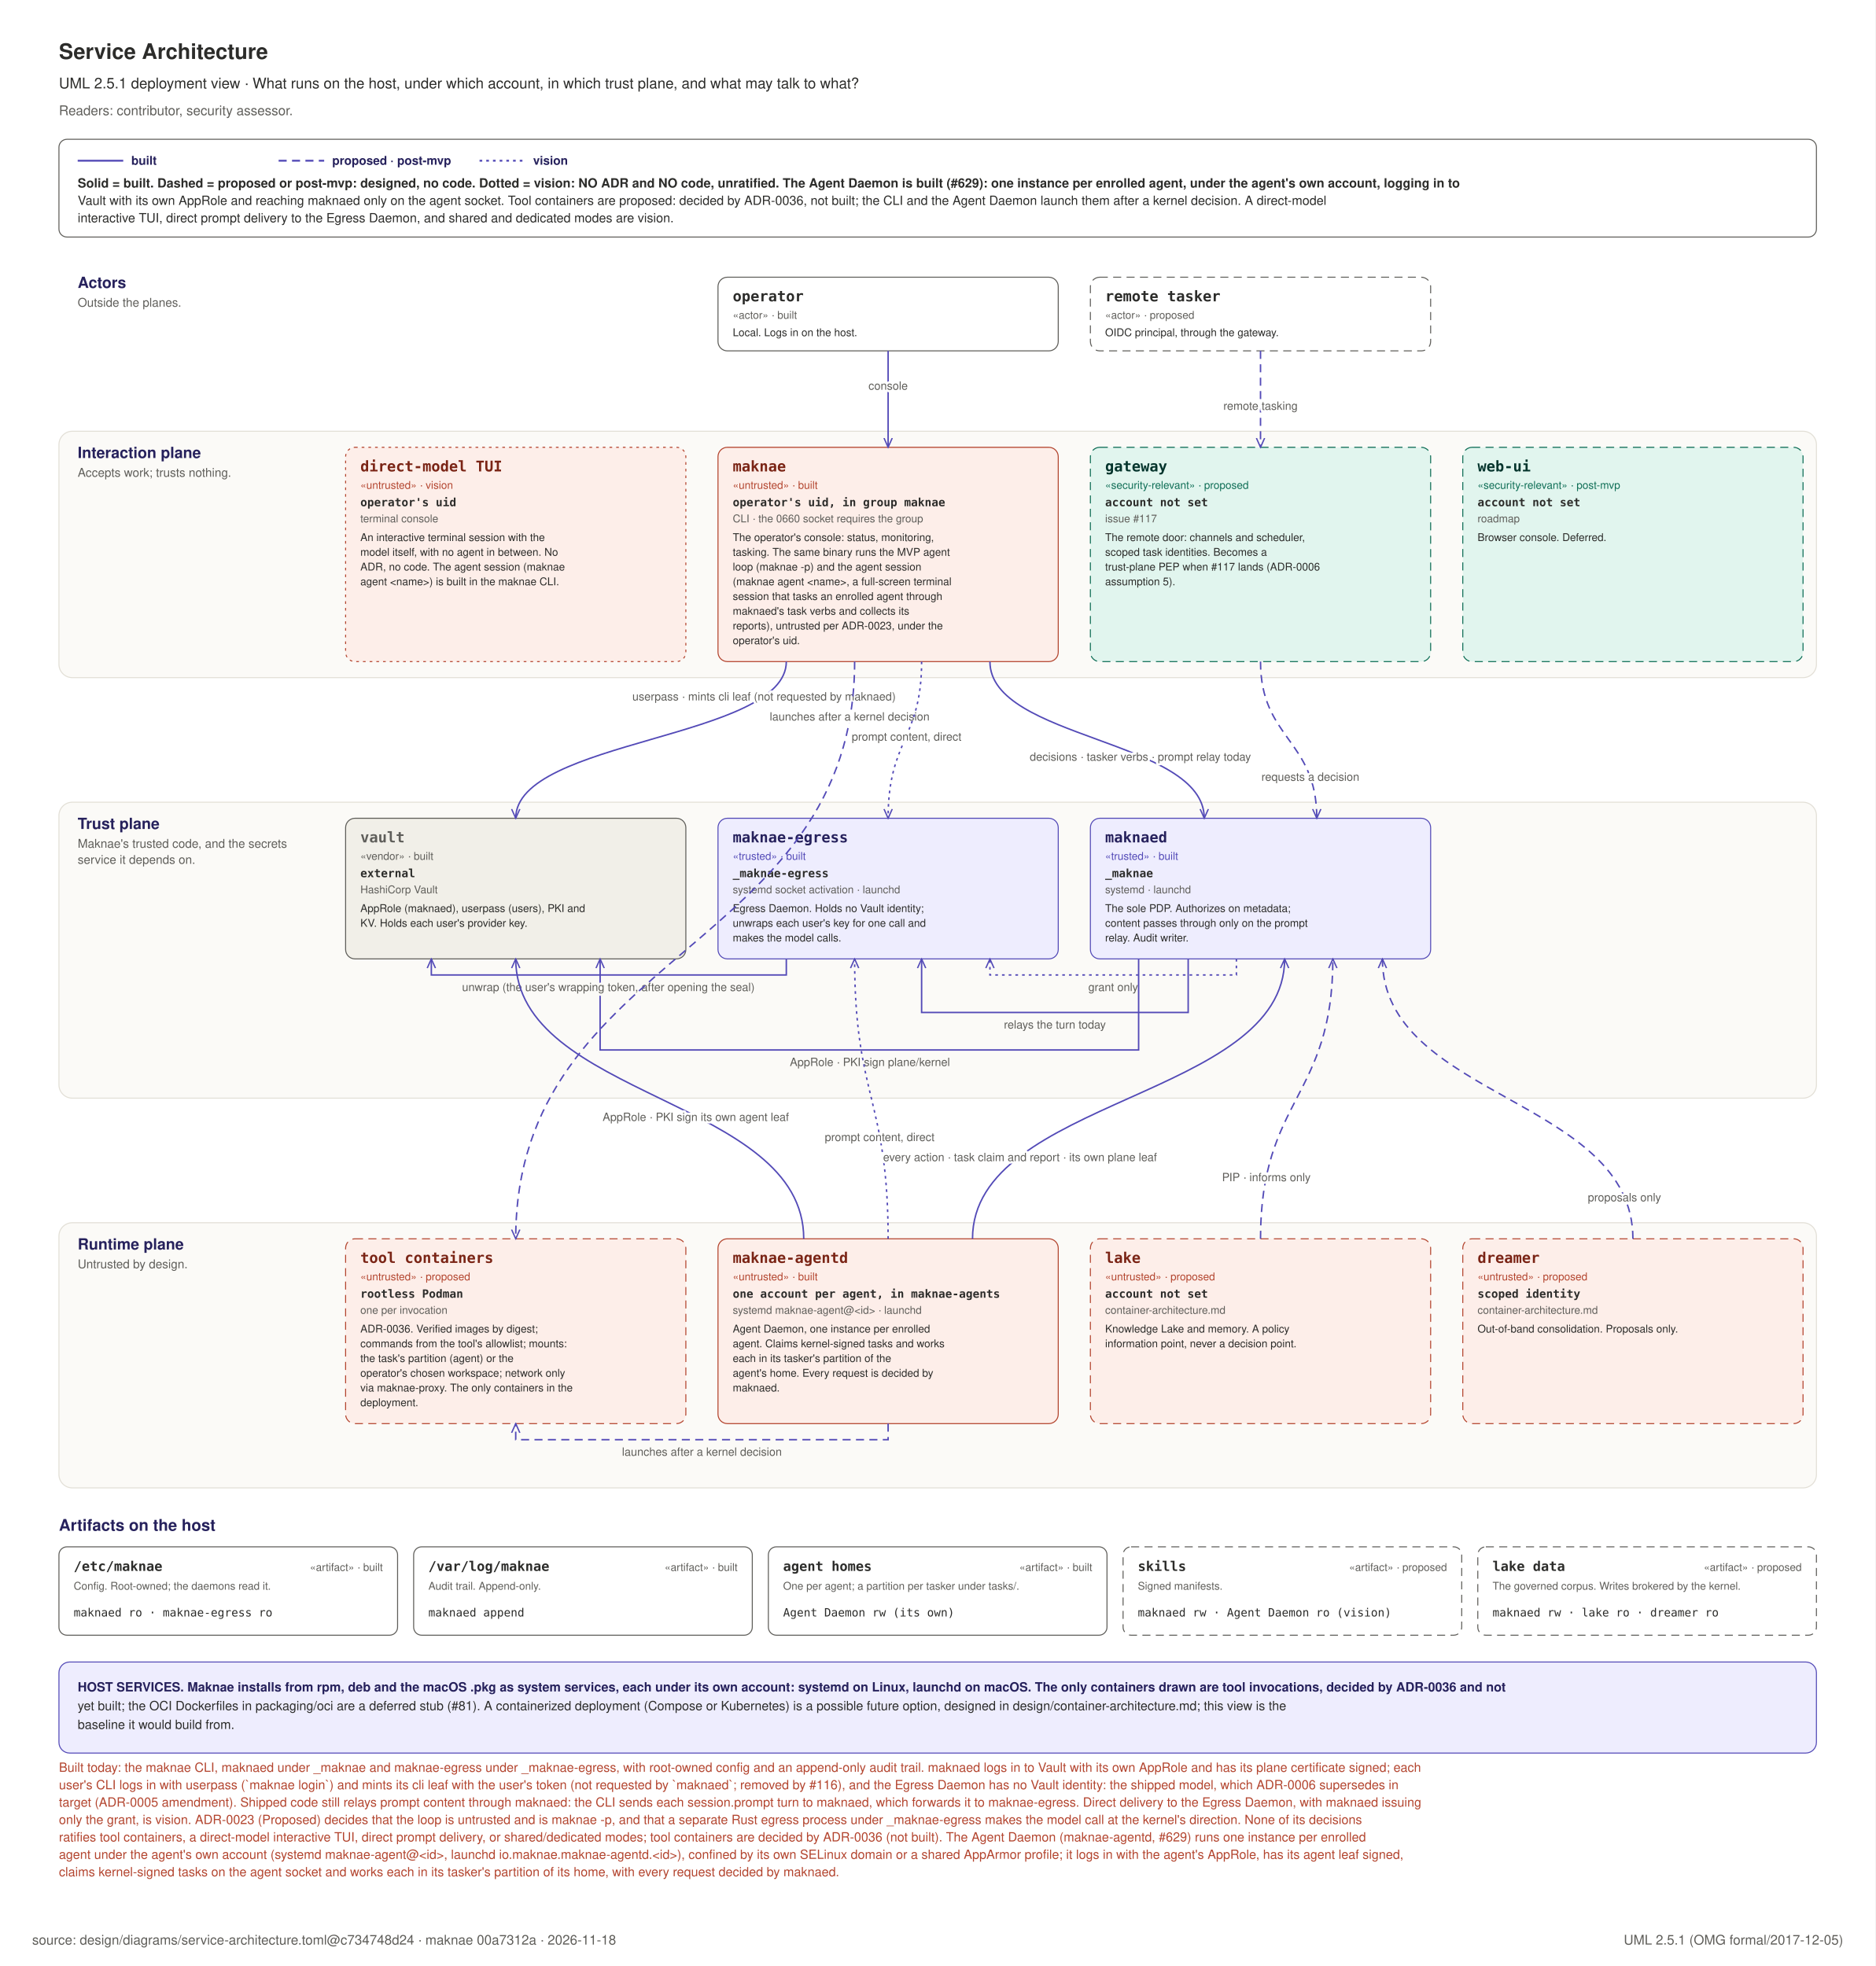
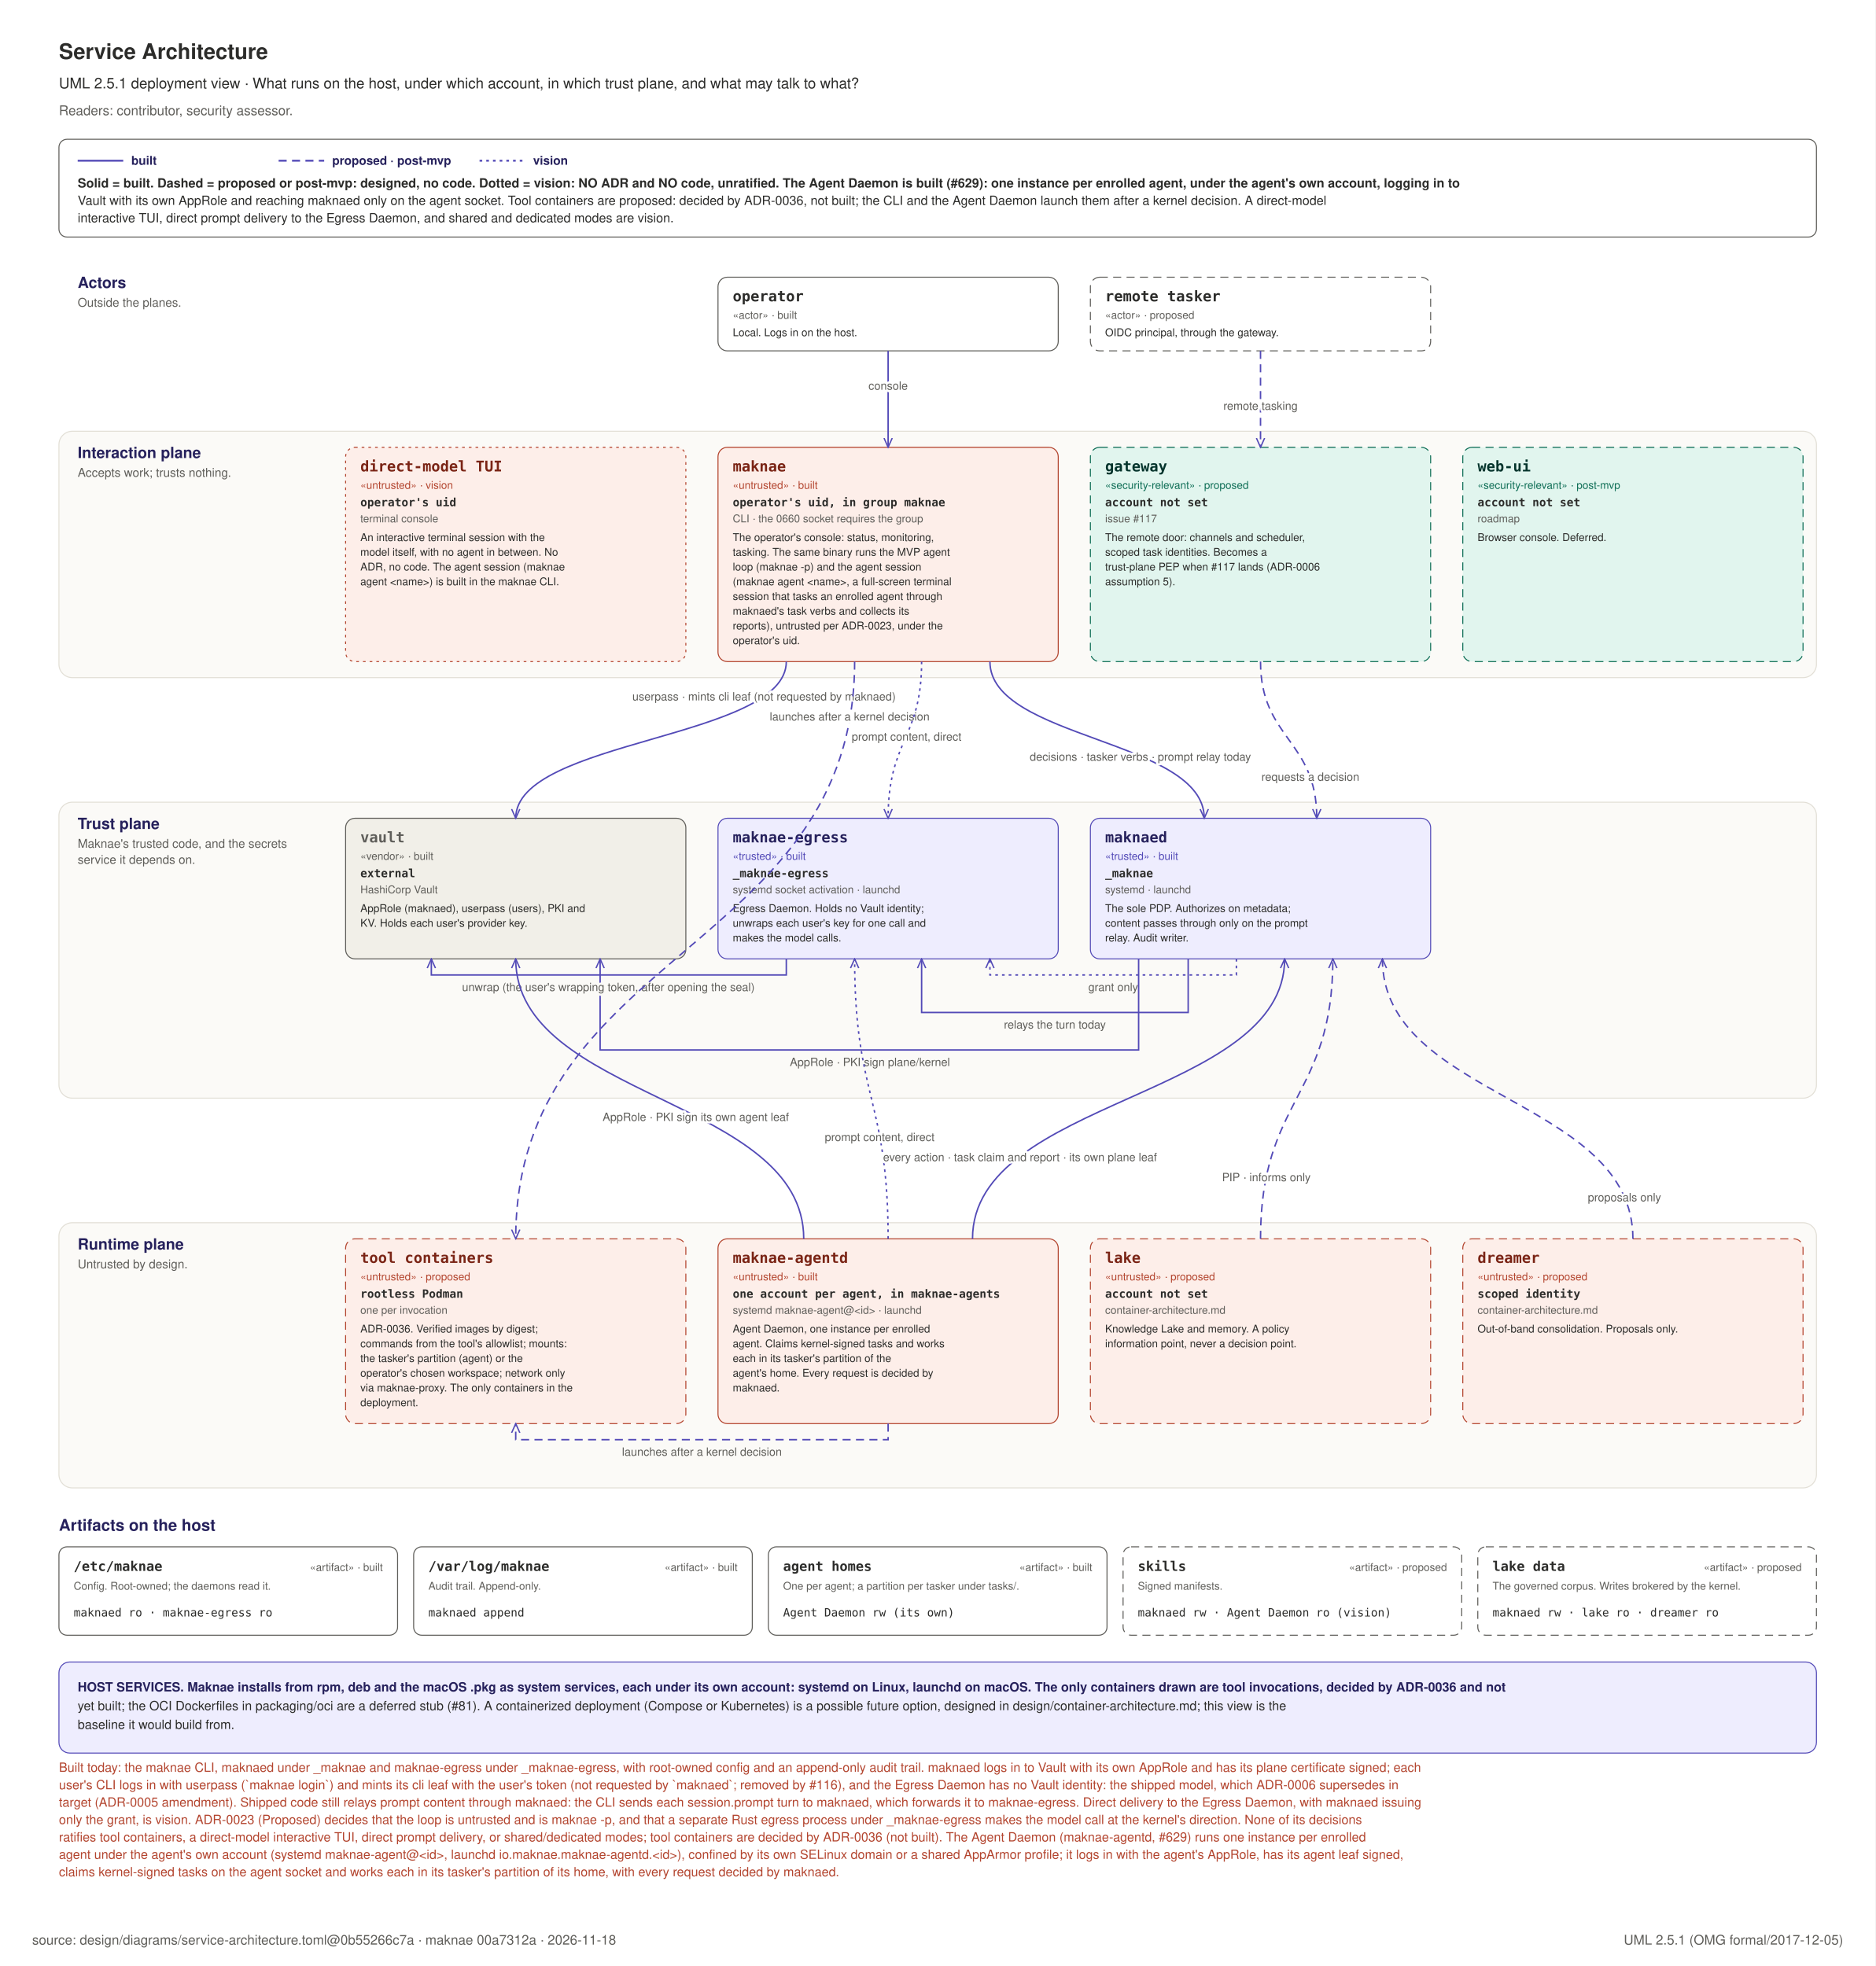
<svg xmlns="http://www.w3.org/2000/svg" width="1400" height="1468" viewBox="0 0 1400 1468" role="img">
  <rect x="0" y="0" width="1400" height="1468" fill="#FFFFFF" />
  <text x="44" y="44" text-anchor="start" font-family="Helvetica, Arial, sans-serif" font-size="16" font-weight="600" fill="#2C2C2A">Service Architecture</text>
  <text x="44" y="66" text-anchor="start" font-family="Helvetica, Arial, sans-serif" font-size="11" font-weight="400" fill="#2C2C2A">UML 2.5.1 deployment view · What runs on the host, under which account, in which trust plane, and what may talk to what?</text>
  <text x="44" y="86" text-anchor="start" font-family="Helvetica, Arial, sans-serif" font-size="10" font-weight="400" fill="#5F5E5A">Readers: contributor, security assessor.</text>
  <defs>
    <marker id="sa" viewBox="0 0 10 10" refX="9" refY="5" markerWidth="7" markerHeight="7" orient="auto-start-reverse">
      <path d="M 0 1 L 9 5 L 0 9" fill="none" stroke="#534AB7" stroke-width="1.3" />
    </marker>
  </defs>
  <rect x="44" y="104" width="1312" height="73" rx="6" fill="#FFFFFF" stroke="#5F5E5A" stroke-width="0.75" />
  <line x1="58" y1="120" x2="92" y2="120" stroke="#534AB7" stroke-width="1.4" />
  <text x="98" y="123" text-anchor="start" font-family="Helvetica, Arial, sans-serif" font-size="9" font-weight="700" fill="#26215C">built</text>
  <line x1="208" y1="120" x2="242" y2="120" stroke="#534AB7" stroke-width="1.4" stroke-dasharray="6 4" />
  <text x="248" y="123" text-anchor="start" font-family="Helvetica, Arial, sans-serif" font-size="9" font-weight="700" fill="#26215C">proposed · post-mvp</text>
  <line x1="358" y1="120" x2="392" y2="120" stroke="#534AB7" stroke-width="1.4" stroke-dasharray="2 3" />
  <text x="398" y="123" text-anchor="start" font-family="Helvetica, Arial, sans-serif" font-size="9" font-weight="700" fill="#26215C">vision</text>
  <text x="58" y="140" text-anchor="start" font-family="Helvetica, Arial, sans-serif" font-size="9.5" font-weight="700" fill="#2C2C2A">Solid = built. Dashed = proposed or post-mvp: designed, no code. Dotted = vision: NO ADR and NO code, unratified. The Agent Daemon is built (#629): one instance per enrolled agent, under the agent's own account, logging in to</text>
  <text x="58" y="153" text-anchor="start" font-family="Helvetica, Arial, sans-serif" font-size="9.5" font-weight="400" fill="#2C2C2A">Vault with its own AppRole and reaching maknaed only on the agent socket. Tool containers are proposed: decided by ADR-0036, not built; the CLI and the Agent Daemon launch them after a kernel decision. A direct-model</text>
  <text x="58" y="166" text-anchor="start" font-family="Helvetica, Arial, sans-serif" font-size="9.5" font-weight="400" fill="#2C2C2A">interactive TUI, direct prompt delivery to the Egress Daemon, and shared and dedicated modes are vision.</text>
  <text x="58" y="215" text-anchor="start" font-family="Helvetica, Arial, sans-serif" font-size="11.5" font-weight="700" fill="#26215C">Actors</text>
  <text x="58" y="229" text-anchor="start" font-family="Helvetica, Arial, sans-serif" font-size="9" font-weight="400" fill="#5F5E5A">Outside the planes.</text>
  <rect x="536" y="207" width="254" height="55" rx="7" fill="#FFFFFF" stroke="#5F5E5A" stroke-width="0.75" />
  <text x="547" y="225" text-anchor="start" font-family="ui-monospace, SFMono-Regular, Menlo, monospace" font-size="11" font-weight="700" fill="#2C2C2A">operator</text>
  <text x="547" y="238" text-anchor="start" font-family="Helvetica, Arial, sans-serif" font-size="8" font-weight="400" fill="#5F5E5A">«actor» · built</text>
  <text x="547" y="251" text-anchor="start" font-family="Helvetica, Arial, sans-serif" font-size="8" font-weight="400" fill="#2C2C2A">Local. Logs in on the host.</text>
  <rect x="814" y="207" width="254" height="55" rx="7" fill="#FFFFFF" stroke="#5F5E5A" stroke-width="0.75" stroke-dasharray="6 4" />
  <text x="825" y="225" text-anchor="start" font-family="ui-monospace, SFMono-Regular, Menlo, monospace" font-size="11" font-weight="700" fill="#2C2C2A">remote tasker</text>
  <text x="825" y="238" text-anchor="start" font-family="Helvetica, Arial, sans-serif" font-size="8" font-weight="400" fill="#5F5E5A">«actor» · proposed</text>
  <text x="825" y="251" text-anchor="start" font-family="Helvetica, Arial, sans-serif" font-size="8" font-weight="400" fill="#2C2C2A">OIDC principal, through the gateway.</text>
  <rect x="44" y="322" width="1312" height="184" rx="10" fill="#FBFAF7" stroke="#E2DFD6" stroke-width="0.75" />
  <text x="58" y="342" text-anchor="start" font-family="Helvetica, Arial, sans-serif" font-size="11.5" font-weight="700" fill="#26215C">Interaction plane</text>
  <text x="58" y="356" text-anchor="start" font-family="Helvetica, Arial, sans-serif" font-size="9" font-weight="400" fill="#5F5E5A">Accepts work; trusts nothing.</text>
  <rect x="536" y="334" width="254" height="160" rx="7" fill="#FDEEE9" stroke="#B3452F" stroke-width="0.75" />
  <text x="547" y="352" text-anchor="start" font-family="ui-monospace, SFMono-Regular, Menlo, monospace" font-size="11" font-weight="700" fill="#7A2415">maknae</text>
  <text x="547" y="365" text-anchor="start" font-family="Helvetica, Arial, sans-serif" font-size="8" font-weight="400" fill="#B3452F">«untrusted» · built</text>
  <text x="547" y="378" text-anchor="start" font-family="ui-monospace, SFMono-Regular, Menlo, monospace" font-size="8.5" font-weight="700" fill="#2C2C2A">operator's uid, in group maknae</text>
  <text x="547" y="390" text-anchor="start" font-family="Helvetica, Arial, sans-serif" font-size="8" font-weight="400" fill="#5F5E5A">CLI · the 0660 socket requires the group</text>
  <text x="547" y="404" text-anchor="start" font-family="Helvetica, Arial, sans-serif" font-size="8" font-weight="400" fill="#2C2C2A">The operator's console: status, monitoring,</text>
  <text x="547" y="415" text-anchor="start" font-family="Helvetica, Arial, sans-serif" font-size="8" font-weight="400" fill="#2C2C2A">tasking. The same binary runs the MVP agent</text>
  <text x="547" y="426" text-anchor="start" font-family="Helvetica, Arial, sans-serif" font-size="8" font-weight="400" fill="#2C2C2A">loop (maknae -p) and the agent session</text>
  <text x="547" y="437" text-anchor="start" font-family="Helvetica, Arial, sans-serif" font-size="8" font-weight="400" fill="#2C2C2A">(maknae agent &lt;name&gt;, a full-screen terminal</text>
  <text x="547" y="448" text-anchor="start" font-family="Helvetica, Arial, sans-serif" font-size="8" font-weight="400" fill="#2C2C2A">session that tasks an enrolled agent through</text>
  <text x="547" y="459" text-anchor="start" font-family="Helvetica, Arial, sans-serif" font-size="8" font-weight="400" fill="#2C2C2A">maknaed's task verbs and collects its</text>
  <text x="547" y="470" text-anchor="start" font-family="Helvetica, Arial, sans-serif" font-size="8" font-weight="400" fill="#2C2C2A">reports), untrusted per ADR-0023, under the</text>
  <text x="547" y="481" text-anchor="start" font-family="Helvetica, Arial, sans-serif" font-size="8" font-weight="400" fill="#2C2C2A">operator's uid.</text>
  <rect x="258" y="334" width="254" height="160" rx="7" fill="#FDEEE9" stroke="#B3452F" stroke-width="0.75" stroke-dasharray="2 3" />
  <text x="269" y="352" text-anchor="start" font-family="ui-monospace, SFMono-Regular, Menlo, monospace" font-size="11" font-weight="700" fill="#7A2415">direct-model TUI</text>
  <text x="269" y="365" text-anchor="start" font-family="Helvetica, Arial, sans-serif" font-size="8" font-weight="400" fill="#B3452F">«untrusted» · vision</text>
  <text x="269" y="378" text-anchor="start" font-family="ui-monospace, SFMono-Regular, Menlo, monospace" font-size="8.5" font-weight="700" fill="#2C2C2A">operator's uid</text>
  <text x="269" y="390" text-anchor="start" font-family="Helvetica, Arial, sans-serif" font-size="8" font-weight="400" fill="#5F5E5A">terminal console</text>
  <text x="269" y="404" text-anchor="start" font-family="Helvetica, Arial, sans-serif" font-size="8" font-weight="400" fill="#2C2C2A">An interactive terminal session with the</text>
  <text x="269" y="415" text-anchor="start" font-family="Helvetica, Arial, sans-serif" font-size="8" font-weight="400" fill="#2C2C2A">model itself, with no agent in between. No</text>
  <text x="269" y="426" text-anchor="start" font-family="Helvetica, Arial, sans-serif" font-size="8" font-weight="400" fill="#2C2C2A">ADR, no code. The agent session (maknae</text>
  <text x="269" y="437" text-anchor="start" font-family="Helvetica, Arial, sans-serif" font-size="8" font-weight="400" fill="#2C2C2A">agent &lt;name&gt;) is built in the maknae CLI.</text>
  <rect x="814" y="334" width="254" height="160" rx="7" fill="#E1F5EE" stroke="#0F6E56" stroke-width="0.75" stroke-dasharray="6 4" />
  <text x="825" y="352" text-anchor="start" font-family="ui-monospace, SFMono-Regular, Menlo, monospace" font-size="11" font-weight="700" fill="#04342C">gateway</text>
  <text x="825" y="365" text-anchor="start" font-family="Helvetica, Arial, sans-serif" font-size="8" font-weight="400" fill="#0F6E56">«security-relevant» · proposed</text>
  <text x="825" y="378" text-anchor="start" font-family="ui-monospace, SFMono-Regular, Menlo, monospace" font-size="8.5" font-weight="700" fill="#2C2C2A">account not set</text>
  <text x="825" y="390" text-anchor="start" font-family="Helvetica, Arial, sans-serif" font-size="8" font-weight="400" fill="#5F5E5A">issue #117</text>
  <text x="825" y="404" text-anchor="start" font-family="Helvetica, Arial, sans-serif" font-size="8" font-weight="400" fill="#2C2C2A">The remote door: channels and scheduler,</text>
  <text x="825" y="415" text-anchor="start" font-family="Helvetica, Arial, sans-serif" font-size="8" font-weight="400" fill="#2C2C2A">scoped task identities. Becomes a</text>
  <text x="825" y="426" text-anchor="start" font-family="Helvetica, Arial, sans-serif" font-size="8" font-weight="400" fill="#2C2C2A">trust-plane PEP when #117 lands (ADR-0006</text>
  <text x="825" y="437" text-anchor="start" font-family="Helvetica, Arial, sans-serif" font-size="8" font-weight="400" fill="#2C2C2A">assumption 5).</text>
  <rect x="1092" y="334" width="254" height="160" rx="7" fill="#E1F5EE" stroke="#0F6E56" stroke-width="0.75" stroke-dasharray="6 4" />
  <text x="1103" y="352" text-anchor="start" font-family="ui-monospace, SFMono-Regular, Menlo, monospace" font-size="11" font-weight="700" fill="#04342C">web-ui</text>
  <text x="1103" y="365" text-anchor="start" font-family="Helvetica, Arial, sans-serif" font-size="8" font-weight="400" fill="#0F6E56">«security-relevant» · post-mvp</text>
  <text x="1103" y="378" text-anchor="start" font-family="ui-monospace, SFMono-Regular, Menlo, monospace" font-size="8.5" font-weight="700" fill="#2C2C2A">account not set</text>
  <text x="1103" y="390" text-anchor="start" font-family="Helvetica, Arial, sans-serif" font-size="8" font-weight="400" fill="#5F5E5A">roadmap</text>
  <text x="1103" y="404" text-anchor="start" font-family="Helvetica, Arial, sans-serif" font-size="8" font-weight="400" fill="#2C2C2A">Browser console. Deferred.</text>
  <rect x="44" y="599" width="1312" height="221" rx="10" fill="#FBFAF7" stroke="#E2DFD6" stroke-width="0.75" />
  <text x="58" y="619" text-anchor="start" font-family="Helvetica, Arial, sans-serif" font-size="11.5" font-weight="700" fill="#26215C">Trust plane</text>
  <text x="58" y="633" text-anchor="start" font-family="Helvetica, Arial, sans-serif" font-size="9" font-weight="400" fill="#5F5E5A">Maknae's trusted code, and the secrets</text>
  <text x="58" y="645" text-anchor="start" font-family="Helvetica, Arial, sans-serif" font-size="9" font-weight="400" fill="#5F5E5A">service it depends on.</text>
  <rect x="258" y="611" width="254" height="105" rx="7" fill="#F1EFE8" stroke="#5F5E5A" stroke-width="0.75" />
  <text x="269" y="629" text-anchor="start" font-family="ui-monospace, SFMono-Regular, Menlo, monospace" font-size="11" font-weight="700" fill="#5F5E5A">vault</text>
  <text x="269" y="642" text-anchor="start" font-family="Helvetica, Arial, sans-serif" font-size="8" font-weight="400" fill="#5F5E5A">«vendor» · built</text>
  <text x="269" y="655" text-anchor="start" font-family="ui-monospace, SFMono-Regular, Menlo, monospace" font-size="8.5" font-weight="700" fill="#2C2C2A">external</text>
  <text x="269" y="667" text-anchor="start" font-family="Helvetica, Arial, sans-serif" font-size="8" font-weight="400" fill="#5F5E5A">HashiCorp Vault</text>
  <text x="269" y="681" text-anchor="start" font-family="Helvetica, Arial, sans-serif" font-size="8" font-weight="400" fill="#2C2C2A">AppRole (maknaed), userpass (users), PKI and</text>
  <text x="269" y="692" text-anchor="start" font-family="Helvetica, Arial, sans-serif" font-size="8" font-weight="400" fill="#2C2C2A">KV. Holds each user's provider key.</text>
  <rect x="536" y="611" width="254" height="105" rx="7" fill="#EEEDFE" stroke="#534AB7" stroke-width="0.75" />
  <text x="547" y="629" text-anchor="start" font-family="ui-monospace, SFMono-Regular, Menlo, monospace" font-size="11" font-weight="700" fill="#26215C">maknae-egress</text>
  <text x="547" y="642" text-anchor="start" font-family="Helvetica, Arial, sans-serif" font-size="8" font-weight="400" fill="#534AB7">«trusted» · built</text>
  <text x="547" y="655" text-anchor="start" font-family="ui-monospace, SFMono-Regular, Menlo, monospace" font-size="8.5" font-weight="700" fill="#2C2C2A">_maknae-egress</text>
  <text x="547" y="667" text-anchor="start" font-family="Helvetica, Arial, sans-serif" font-size="8" font-weight="400" fill="#5F5E5A">systemd socket activation · launchd</text>
  <text x="547" y="681" text-anchor="start" font-family="Helvetica, Arial, sans-serif" font-size="8" font-weight="400" fill="#2C2C2A">Egress Daemon. Holds no Vault identity;</text>
  <text x="547" y="692" text-anchor="start" font-family="Helvetica, Arial, sans-serif" font-size="8" font-weight="400" fill="#2C2C2A">unwraps each user's key for one call and</text>
  <text x="547" y="703" text-anchor="start" font-family="Helvetica, Arial, sans-serif" font-size="8" font-weight="400" fill="#2C2C2A">makes the model calls.</text>
  <rect x="814" y="611" width="254" height="105" rx="7" fill="#EEEDFE" stroke="#534AB7" stroke-width="0.75" />
  <text x="825" y="629" text-anchor="start" font-family="ui-monospace, SFMono-Regular, Menlo, monospace" font-size="11" font-weight="700" fill="#26215C">maknaed</text>
  <text x="825" y="642" text-anchor="start" font-family="Helvetica, Arial, sans-serif" font-size="8" font-weight="400" fill="#534AB7">«trusted» · built</text>
  <text x="825" y="655" text-anchor="start" font-family="ui-monospace, SFMono-Regular, Menlo, monospace" font-size="8.5" font-weight="700" fill="#2C2C2A">_maknae</text>
  <text x="825" y="667" text-anchor="start" font-family="Helvetica, Arial, sans-serif" font-size="8" font-weight="400" fill="#5F5E5A">systemd · launchd</text>
  <text x="825" y="681" text-anchor="start" font-family="Helvetica, Arial, sans-serif" font-size="8" font-weight="400" fill="#2C2C2A">The sole PDP. Authorizes on metadata;</text>
  <text x="825" y="692" text-anchor="start" font-family="Helvetica, Arial, sans-serif" font-size="8" font-weight="400" fill="#2C2C2A">content passes through only on the prompt</text>
  <text x="825" y="703" text-anchor="start" font-family="Helvetica, Arial, sans-serif" font-size="8" font-weight="400" fill="#2C2C2A">relay. Audit writer.</text>
  <rect x="44" y="913" width="1312" height="198" rx="10" fill="#FBFAF7" stroke="#E2DFD6" stroke-width="0.75" />
  <text x="58" y="933" text-anchor="start" font-family="Helvetica, Arial, sans-serif" font-size="11.5" font-weight="700" fill="#26215C">Runtime plane</text>
  <text x="58" y="947" text-anchor="start" font-family="Helvetica, Arial, sans-serif" font-size="9" font-weight="400" fill="#5F5E5A">Untrusted by design.</text>
  <rect x="258" y="925" width="254" height="138" rx="7" fill="#FDEEE9" stroke="#B3452F" stroke-width="0.75" stroke-dasharray="6 4" />
  <text x="269" y="943" text-anchor="start" font-family="ui-monospace, SFMono-Regular, Menlo, monospace" font-size="11" font-weight="700" fill="#7A2415">tool containers</text>
  <text x="269" y="956" text-anchor="start" font-family="Helvetica, Arial, sans-serif" font-size="8" font-weight="400" fill="#B3452F">«untrusted» · proposed</text>
  <text x="269" y="969" text-anchor="start" font-family="ui-monospace, SFMono-Regular, Menlo, monospace" font-size="8.5" font-weight="700" fill="#2C2C2A">rootless Podman</text>
  <text x="269" y="981" text-anchor="start" font-family="Helvetica, Arial, sans-serif" font-size="8" font-weight="400" fill="#5F5E5A">one per invocation</text>
  <text x="269" y="995" text-anchor="start" font-family="Helvetica, Arial, sans-serif" font-size="8" font-weight="400" fill="#2C2C2A">ADR-0036. Verified images by digest;</text>
  <text x="269" y="1006" text-anchor="start" font-family="Helvetica, Arial, sans-serif" font-size="8" font-weight="400" fill="#2C2C2A">commands from the tool's allowlist; mounts:</text>
-   <text x="269" y="1017" text-anchor="start" font-family="Helvetica, Arial, sans-serif" font-size="8" font-weight="400" fill="#2C2C2A">the task's partition (agent) or the</text>
+   <text x="269" y="1017" text-anchor="start" font-family="Helvetica, Arial, sans-serif" font-size="8" font-weight="400" fill="#2C2C2A">the tasker's partition (agent) or the</text>
  <text x="269" y="1028" text-anchor="start" font-family="Helvetica, Arial, sans-serif" font-size="8" font-weight="400" fill="#2C2C2A">operator's chosen workspace; network only</text>
  <text x="269" y="1039" text-anchor="start" font-family="Helvetica, Arial, sans-serif" font-size="8" font-weight="400" fill="#2C2C2A">via maknae-proxy. The only containers in the</text>
  <text x="269" y="1050" text-anchor="start" font-family="Helvetica, Arial, sans-serif" font-size="8" font-weight="400" fill="#2C2C2A">deployment.</text>
  <rect x="536" y="925" width="254" height="138" rx="7" fill="#FDEEE9" stroke="#B3452F" stroke-width="0.75" />
  <text x="547" y="943" text-anchor="start" font-family="ui-monospace, SFMono-Regular, Menlo, monospace" font-size="11" font-weight="700" fill="#7A2415">maknae-agentd</text>
  <text x="547" y="956" text-anchor="start" font-family="Helvetica, Arial, sans-serif" font-size="8" font-weight="400" fill="#B3452F">«untrusted» · built</text>
  <text x="547" y="969" text-anchor="start" font-family="ui-monospace, SFMono-Regular, Menlo, monospace" font-size="8.5" font-weight="700" fill="#2C2C2A">one account per agent, in maknae-agents</text>
  <text x="547" y="981" text-anchor="start" font-family="Helvetica, Arial, sans-serif" font-size="8" font-weight="400" fill="#5F5E5A">systemd maknae-agent@&lt;id&gt; · launchd</text>
  <text x="547" y="995" text-anchor="start" font-family="Helvetica, Arial, sans-serif" font-size="8" font-weight="400" fill="#2C2C2A">Agent Daemon, one instance per enrolled</text>
  <text x="547" y="1006" text-anchor="start" font-family="Helvetica, Arial, sans-serif" font-size="8" font-weight="400" fill="#2C2C2A">agent. Claims kernel-signed tasks and works</text>
  <text x="547" y="1017" text-anchor="start" font-family="Helvetica, Arial, sans-serif" font-size="8" font-weight="400" fill="#2C2C2A">each in its tasker's partition of the</text>
  <text x="547" y="1028" text-anchor="start" font-family="Helvetica, Arial, sans-serif" font-size="8" font-weight="400" fill="#2C2C2A">agent's home. Every request is decided by</text>
  <text x="547" y="1039" text-anchor="start" font-family="Helvetica, Arial, sans-serif" font-size="8" font-weight="400" fill="#2C2C2A">maknaed.</text>
  <rect x="814" y="925" width="254" height="138" rx="7" fill="#FDEEE9" stroke="#B3452F" stroke-width="0.75" stroke-dasharray="6 4" />
  <text x="825" y="943" text-anchor="start" font-family="ui-monospace, SFMono-Regular, Menlo, monospace" font-size="11" font-weight="700" fill="#7A2415">lake</text>
  <text x="825" y="956" text-anchor="start" font-family="Helvetica, Arial, sans-serif" font-size="8" font-weight="400" fill="#B3452F">«untrusted» · proposed</text>
  <text x="825" y="969" text-anchor="start" font-family="ui-monospace, SFMono-Regular, Menlo, monospace" font-size="8.5" font-weight="700" fill="#2C2C2A">account not set</text>
  <text x="825" y="981" text-anchor="start" font-family="Helvetica, Arial, sans-serif" font-size="8" font-weight="400" fill="#5F5E5A">container-architecture.md</text>
  <text x="825" y="995" text-anchor="start" font-family="Helvetica, Arial, sans-serif" font-size="8" font-weight="400" fill="#2C2C2A">Knowledge Lake and memory. A policy</text>
  <text x="825" y="1006" text-anchor="start" font-family="Helvetica, Arial, sans-serif" font-size="8" font-weight="400" fill="#2C2C2A">information point, never a decision point.</text>
  <rect x="1092" y="925" width="254" height="138" rx="7" fill="#FDEEE9" stroke="#B3452F" stroke-width="0.75" stroke-dasharray="6 4" />
  <text x="1103" y="943" text-anchor="start" font-family="ui-monospace, SFMono-Regular, Menlo, monospace" font-size="11" font-weight="700" fill="#7A2415">dreamer</text>
  <text x="1103" y="956" text-anchor="start" font-family="Helvetica, Arial, sans-serif" font-size="8" font-weight="400" fill="#B3452F">«untrusted» · proposed</text>
  <text x="1103" y="969" text-anchor="start" font-family="ui-monospace, SFMono-Regular, Menlo, monospace" font-size="8.5" font-weight="700" fill="#2C2C2A">scoped identity</text>
  <text x="1103" y="981" text-anchor="start" font-family="Helvetica, Arial, sans-serif" font-size="8" font-weight="400" fill="#5F5E5A">container-architecture.md</text>
  <text x="1103" y="995" text-anchor="start" font-family="Helvetica, Arial, sans-serif" font-size="8" font-weight="400" fill="#2C2C2A">Out-of-band consolidation. Proposals only.</text>
  <path d="M 887 716 L 887 756 L 688 756 L 688 716" fill="none" stroke="#534AB7" stroke-width="1.1" marker-end="url(#sa)" />
  <text x="787.486" y="768" text-anchor="middle" font-family="Helvetica, Arial, sans-serif" font-size="8.5" font-weight="400" fill="#5F5E5A" stroke="#FBFAF7" stroke-width="3.5" paint-order="stroke" stroke-linejoin="round">relays the turn today</text>
  <path d="M 923 716 L 923 728 L 739 728 L 739 716" fill="none" stroke="#534AB7" stroke-width="1.1" stroke-dasharray="2 3" marker-end="url(#sa)" />
  <text x="831.029" y="740" text-anchor="middle" font-family="Helvetica, Arial, sans-serif" font-size="8.5" font-weight="400" fill="#5F5E5A" stroke="#FBFAF7" stroke-width="3.5" paint-order="stroke" stroke-linejoin="round">grant only</text>
  <path d="M 850 716 L 850 784 L 448 784 L 448 716" fill="none" stroke="#534AB7" stroke-width="1.1" marker-end="url(#sa)" />
  <text x="649.393" y="796" text-anchor="middle" font-family="Helvetica, Arial, sans-serif" font-size="8.5" font-weight="400" fill="#5F5E5A" stroke="#FBFAF7" stroke-width="3.5" paint-order="stroke" stroke-linejoin="round">AppRole · PKI sign plane/kernel</text>
  <path d="M 587 716 L 587 728 L 322 728 L 322 716" fill="none" stroke="#534AB7" stroke-width="1.1" marker-end="url(#sa)" />
  <text x="454.15" y="740" text-anchor="middle" font-family="Helvetica, Arial, sans-serif" font-size="8.5" font-weight="400" fill="#5F5E5A" stroke="#FBFAF7" stroke-width="3.5" paint-order="stroke" stroke-linejoin="round">unwrap (the user's wrapping token, after opening the seal)</text>
  <path d="M 663 1063 L 663 1075 L 385 1075 L 385 1063" fill="none" stroke="#534AB7" stroke-width="1.1" stroke-dasharray="6 4" marker-end="url(#sa)" />
  <text x="524.0" y="1087" text-anchor="middle" font-family="Helvetica, Arial, sans-serif" font-size="8.5" font-weight="400" fill="#5F5E5A" stroke="#FBFAF7" stroke-width="3.5" paint-order="stroke" stroke-linejoin="round">launches after a kernel decision</text>
  <path d="M 663 262 C 663 298 663 298 663 334" fill="none" stroke="#534AB7" stroke-width="1.1" marker-end="url(#sa)" />
  <text x="663.0" y="291" text-anchor="middle" font-family="Helvetica, Arial, sans-serif" font-size="8.5" font-weight="400" fill="#5F5E5A" stroke="#FFFFFF" stroke-width="3.5" paint-order="stroke" stroke-linejoin="round">console</text>
  <path d="M 941 262 C 941 298 941 298 941 334" fill="none" stroke="#534AB7" stroke-width="1.1" stroke-dasharray="6 4" marker-end="url(#sa)" />
  <text x="941.0" y="306" text-anchor="middle" font-family="Helvetica, Arial, sans-serif" font-size="8.5" font-weight="400" fill="#5F5E5A" stroke="#FFFFFF" stroke-width="3.5" paint-order="stroke" stroke-linejoin="round">remote tasking</text>
  <path d="M 587 494 C 587 552 385 552 385 611" fill="none" stroke="#534AB7" stroke-width="1.1" marker-end="url(#sa)" />
  <text x="570.373" y="523" text-anchor="middle" font-family="Helvetica, Arial, sans-serif" font-size="8.5" font-weight="400" fill="#5F5E5A" stroke="#FFFFFF" stroke-width="3.5" paint-order="stroke" stroke-linejoin="round">userpass · mints cli leaf (not requested by maknaed)</text>
  <path d="M 638 494 C 638 710 385 710 385 925" fill="none" stroke="#534AB7" stroke-width="1.1" stroke-dasharray="6 4" marker-end="url(#sa)" />
  <text x="634.273" y="538" text-anchor="middle" font-family="Helvetica, Arial, sans-serif" font-size="8.5" font-weight="400" fill="#5F5E5A" stroke="#FFFFFF" stroke-width="3.5" paint-order="stroke" stroke-linejoin="round">launches after a kernel decision</text>
  <path d="M 688 494 C 688 552 663 552 663 611" fill="none" stroke="#534AB7" stroke-width="1.1" stroke-dasharray="2 3" marker-end="url(#sa)" />
  <text x="676.783" y="553" text-anchor="middle" font-family="Helvetica, Arial, sans-serif" font-size="8.5" font-weight="400" fill="#5F5E5A" stroke="#FFFFFF" stroke-width="3.5" paint-order="stroke" stroke-linejoin="round">prompt content, direct</text>
  <path d="M 739 494 C 739 552 899 552 899 611" fill="none" stroke="#534AB7" stroke-width="1.1" marker-end="url(#sa)" />
  <text x="851.299" y="568" text-anchor="middle" font-family="Helvetica, Arial, sans-serif" font-size="8.5" font-weight="400" fill="#5F5E5A" stroke="#FFFFFF" stroke-width="3.5" paint-order="stroke" stroke-linejoin="round">decisions · tasker verbs · prompt relay today</text>
  <path d="M 941 494 C 941 552 983 552 983 611" fill="none" stroke="#534AB7" stroke-width="1.1" stroke-dasharray="6 4" marker-end="url(#sa)" />
  <text x="978.224" y="583" text-anchor="middle" font-family="Helvetica, Arial, sans-serif" font-size="8.5" font-weight="400" fill="#5F5E5A" stroke="#FFFFFF" stroke-width="3.5" paint-order="stroke" stroke-linejoin="round">requests a decision</text>
  <path d="M 600 925 C 600 820 385 820 385 716" fill="none" stroke="#534AB7" stroke-width="1.1" marker-end="url(#sa)" />
  <text x="519.428" y="837" text-anchor="middle" font-family="Helvetica, Arial, sans-serif" font-size="8.5" font-weight="400" fill="#5F5E5A" stroke="#FFFFFF" stroke-width="3.5" paint-order="stroke" stroke-linejoin="round">AppRole · PKI sign its own agent leaf</text>
  <path d="M 663 925 C 663 820 638 820 638 716" fill="none" stroke="#534AB7" stroke-width="1.1" stroke-dasharray="2 3" marker-end="url(#sa)" />
  <text x="656.685" y="852" text-anchor="middle" font-family="Helvetica, Arial, sans-serif" font-size="8.5" font-weight="400" fill="#5F5E5A" stroke="#FFFFFF" stroke-width="3.5" paint-order="stroke" stroke-linejoin="round">prompt content, direct</text>
  <path d="M 726 925 C 726 820 959 820 959 716" fill="none" stroke="#534AB7" stroke-width="1.1" marker-end="url(#sa)" />
  <text x="761.468" y="867" text-anchor="middle" font-family="Helvetica, Arial, sans-serif" font-size="8.5" font-weight="400" fill="#5F5E5A" stroke="#FFFFFF" stroke-width="3.5" paint-order="stroke" stroke-linejoin="round">every action · task claim and report · its own plane leaf</text>
  <path d="M 941 925 C 941 820 995 820 995 716" fill="none" stroke="#534AB7" stroke-width="1.1" stroke-dasharray="6 4" marker-end="url(#sa)" />
  <text x="945.337" y="882" text-anchor="middle" font-family="Helvetica, Arial, sans-serif" font-size="8.5" font-weight="400" fill="#5F5E5A" stroke="#FFFFFF" stroke-width="3.5" paint-order="stroke" stroke-linejoin="round">PIP · informs only</text>
  <path d="M 1219 925 C 1219 820 1032 820 1032 716" fill="none" stroke="#534AB7" stroke-width="1.1" stroke-dasharray="6 4" marker-end="url(#sa)" />
  <text x="1212.687" y="897" text-anchor="middle" font-family="Helvetica, Arial, sans-serif" font-size="8.5" font-weight="400" fill="#5F5E5A" stroke="#FFFFFF" stroke-width="3.5" paint-order="stroke" stroke-linejoin="round">proposals only</text>
  <text x="44" y="1143" text-anchor="start" font-family="Helvetica, Arial, sans-serif" font-size="12" font-weight="700" fill="#26215C">Artifacts on the host</text>
  <rect x="44.0" y="1155" width="252.8" height="66" rx="6" fill="#FFFFFF" stroke="#5F5E5A" stroke-width="0.75" />
  <text x="55.0" y="1173" text-anchor="start" font-family="ui-monospace, SFMono-Regular, Menlo, monospace" font-size="10" font-weight="700" fill="#2C2C2A">/etc/maknae</text>
  <text x="285.8" y="1173" text-anchor="end" font-family="Helvetica, Arial, sans-serif" font-size="8" font-weight="400" fill="#5F5E5A">«artifact» · built</text>
  <text x="55.0" y="1187" text-anchor="start" font-family="Helvetica, Arial, sans-serif" font-size="8" font-weight="400" fill="#5F5E5A">Config. Root-owned; the daemons read it.</text>
  <text x="55.0" y="1207" text-anchor="start" font-family="ui-monospace, SFMono-Regular, Menlo, monospace" font-size="8.5" font-weight="400" fill="#2C2C2A">maknaed ro · maknae-egress ro</text>
  <rect x="308.8" y="1155" width="252.8" height="66" rx="6" fill="#FFFFFF" stroke="#5F5E5A" stroke-width="0.75" />
  <text x="319.8" y="1173" text-anchor="start" font-family="ui-monospace, SFMono-Regular, Menlo, monospace" font-size="10" font-weight="700" fill="#2C2C2A">/var/log/maknae</text>
  <text x="550.6" y="1173" text-anchor="end" font-family="Helvetica, Arial, sans-serif" font-size="8" font-weight="400" fill="#5F5E5A">«artifact» · built</text>
  <text x="319.8" y="1187" text-anchor="start" font-family="Helvetica, Arial, sans-serif" font-size="8" font-weight="400" fill="#5F5E5A">Audit trail. Append-only.</text>
  <text x="319.8" y="1207" text-anchor="start" font-family="ui-monospace, SFMono-Regular, Menlo, monospace" font-size="8.5" font-weight="400" fill="#2C2C2A">maknaed append</text>
  <rect x="573.6" y="1155" width="252.8" height="66" rx="6" fill="#FFFFFF" stroke="#5F5E5A" stroke-width="0.75" />
  <text x="584.6" y="1173" text-anchor="start" font-family="ui-monospace, SFMono-Regular, Menlo, monospace" font-size="10" font-weight="700" fill="#2C2C2A">agent homes</text>
  <text x="815.4" y="1173" text-anchor="end" font-family="Helvetica, Arial, sans-serif" font-size="8" font-weight="400" fill="#5F5E5A">«artifact» · built</text>
  <text x="584.6" y="1187" text-anchor="start" font-family="Helvetica, Arial, sans-serif" font-size="8" font-weight="400" fill="#5F5E5A">One per agent; a partition per tasker under tasks/.</text>
  <text x="584.6" y="1207" text-anchor="start" font-family="ui-monospace, SFMono-Regular, Menlo, monospace" font-size="8.5" font-weight="400" fill="#2C2C2A">Agent Daemon rw (its own)</text>
  <rect x="838.4" y="1155" width="252.8" height="66" rx="6" fill="#FFFFFF" stroke="#5F5E5A" stroke-width="0.75" stroke-dasharray="6 4" />
  <text x="849.4" y="1173" text-anchor="start" font-family="ui-monospace, SFMono-Regular, Menlo, monospace" font-size="10" font-weight="700" fill="#2C2C2A">skills</text>
  <text x="1080.2" y="1173" text-anchor="end" font-family="Helvetica, Arial, sans-serif" font-size="8" font-weight="400" fill="#5F5E5A">«artifact» · proposed</text>
  <text x="849.4" y="1187" text-anchor="start" font-family="Helvetica, Arial, sans-serif" font-size="8" font-weight="400" fill="#5F5E5A">Signed manifests.</text>
  <text x="849.4" y="1207" text-anchor="start" font-family="ui-monospace, SFMono-Regular, Menlo, monospace" font-size="8.5" font-weight="400" fill="#2C2C2A">maknaed rw · Agent Daemon ro (vision)</text>
  <rect x="1103.2" y="1155" width="252.8" height="66" rx="6" fill="#FFFFFF" stroke="#5F5E5A" stroke-width="0.75" stroke-dasharray="6 4" />
  <text x="1114.2" y="1173" text-anchor="start" font-family="ui-monospace, SFMono-Regular, Menlo, monospace" font-size="10" font-weight="700" fill="#2C2C2A">lake data</text>
  <text x="1345.0" y="1173" text-anchor="end" font-family="Helvetica, Arial, sans-serif" font-size="8" font-weight="400" fill="#5F5E5A">«artifact» · proposed</text>
  <text x="1114.2" y="1187" text-anchor="start" font-family="Helvetica, Arial, sans-serif" font-size="8" font-weight="400" fill="#5F5E5A">The governed corpus. Writes brokered by the kernel.</text>
  <text x="1114.2" y="1207" text-anchor="start" font-family="ui-monospace, SFMono-Regular, Menlo, monospace" font-size="8.5" font-weight="400" fill="#2C2C2A">maknaed rw · lake ro · dreamer ro</text>
  <rect x="44" y="1241" width="1312" height="68" rx="8" fill="#EEEDFE" stroke="#534AB7" stroke-width="0.75" />
  <text x="58" y="1263" text-anchor="start" font-family="Helvetica, Arial, sans-serif" font-size="9.5" font-weight="600" fill="#26215C">HOST SERVICES. Maknae installs from rpm, deb and the macOS .pkg as system services, each under its own account: systemd on Linux, launchd on macOS. The only containers drawn are tool invocations, decided by ADR-0036 and not</text>
  <text x="58" y="1277" text-anchor="start" font-family="Helvetica, Arial, sans-serif" font-size="9.5" font-weight="400" fill="#2C2C2A">yet built; the OCI Dockerfiles in packaging/oci are a deferred stub (#81). A containerized deployment (Compose or Kubernetes) is a possible future option, designed in design/container-architecture.md; this view is the</text>
  <text x="58" y="1291" text-anchor="start" font-family="Helvetica, Arial, sans-serif" font-size="9.5" font-weight="400" fill="#2C2C2A">baseline it would build from.</text>
  <text x="44" y="1323" text-anchor="start" font-family="Helvetica, Arial, sans-serif" font-size="9.5" font-weight="400" fill="#B3452F">Built today: the maknae CLI, maknaed under _maknae and maknae-egress under _maknae-egress, with root-owned config and an append-only audit trail. maknaed logs in to Vault with its own AppRole and has its plane certificate signed; each</text>
  <text x="44" y="1336" text-anchor="start" font-family="Helvetica, Arial, sans-serif" font-size="9.5" font-weight="400" fill="#B3452F">user's CLI logs in with userpass (`maknae login`) and mints its cli leaf with the user's token (not requested by `maknaed`; removed by #116), and the Egress Daemon has no Vault identity: the shipped model, which ADR-0006 supersedes in</text>
  <text x="44" y="1349" text-anchor="start" font-family="Helvetica, Arial, sans-serif" font-size="9.5" font-weight="400" fill="#B3452F">target (ADR-0005 amendment). Shipped code still relays prompt content through maknaed: the CLI sends each session.prompt turn to maknaed, which forwards it to maknae-egress. Direct delivery to the Egress Daemon, with maknaed issuing</text>
  <text x="44" y="1362" text-anchor="start" font-family="Helvetica, Arial, sans-serif" font-size="9.5" font-weight="400" fill="#B3452F">only the grant, is vision. ADR-0023 (Proposed) decides that the loop is untrusted and is maknae -p, and that a separate Rust egress process under _maknae-egress makes the model call at the kernel's direction. None of its decisions</text>
  <text x="44" y="1375" text-anchor="start" font-family="Helvetica, Arial, sans-serif" font-size="9.5" font-weight="400" fill="#B3452F">ratifies tool containers, a direct-model interactive TUI, direct prompt delivery, or shared/dedicated modes; tool containers are decided by ADR-0036 (not built). The Agent Daemon (maknae-agentd, #629) runs one instance per enrolled</text>
  <text x="44" y="1388" text-anchor="start" font-family="Helvetica, Arial, sans-serif" font-size="9.5" font-weight="400" fill="#B3452F">agent under the agent's own account (systemd maknae-agent@&lt;id&gt;, launchd io.maknae.maknae-agentd.&lt;id&gt;), confined by its own SELinux domain or a shared AppArmor profile; it logs in with the agent's AppRole, has its agent leaf signed,</text>
  <text x="44" y="1401" text-anchor="start" font-family="Helvetica, Arial, sans-serif" font-size="9.5" font-weight="400" fill="#B3452F">claims kernel-signed tasks on the agent socket and works each in its tasker's partition of its home, with every request decided by maknaed.</text>
-   <text x="24" y="1452" text-anchor="start" font-family="Helvetica, Arial, sans-serif" font-size="10" font-weight="400" fill="#5F5E5A">source: design/diagrams/service-architecture.toml@c734748d24 · maknae 00a7312a · 2026-11-18</text>
+   <text x="24" y="1452" text-anchor="start" font-family="Helvetica, Arial, sans-serif" font-size="10" font-weight="400" fill="#5F5E5A">source: design/diagrams/service-architecture.toml@0b55266c7a · maknae 00a7312a · 2026-11-18</text>
  <text x="1376" y="1452" text-anchor="end" font-family="Helvetica, Arial, sans-serif" font-size="10" font-weight="400" fill="#5F5E5A">UML 2.5.1 (OMG formal/2017-12-05)</text>
</svg>
